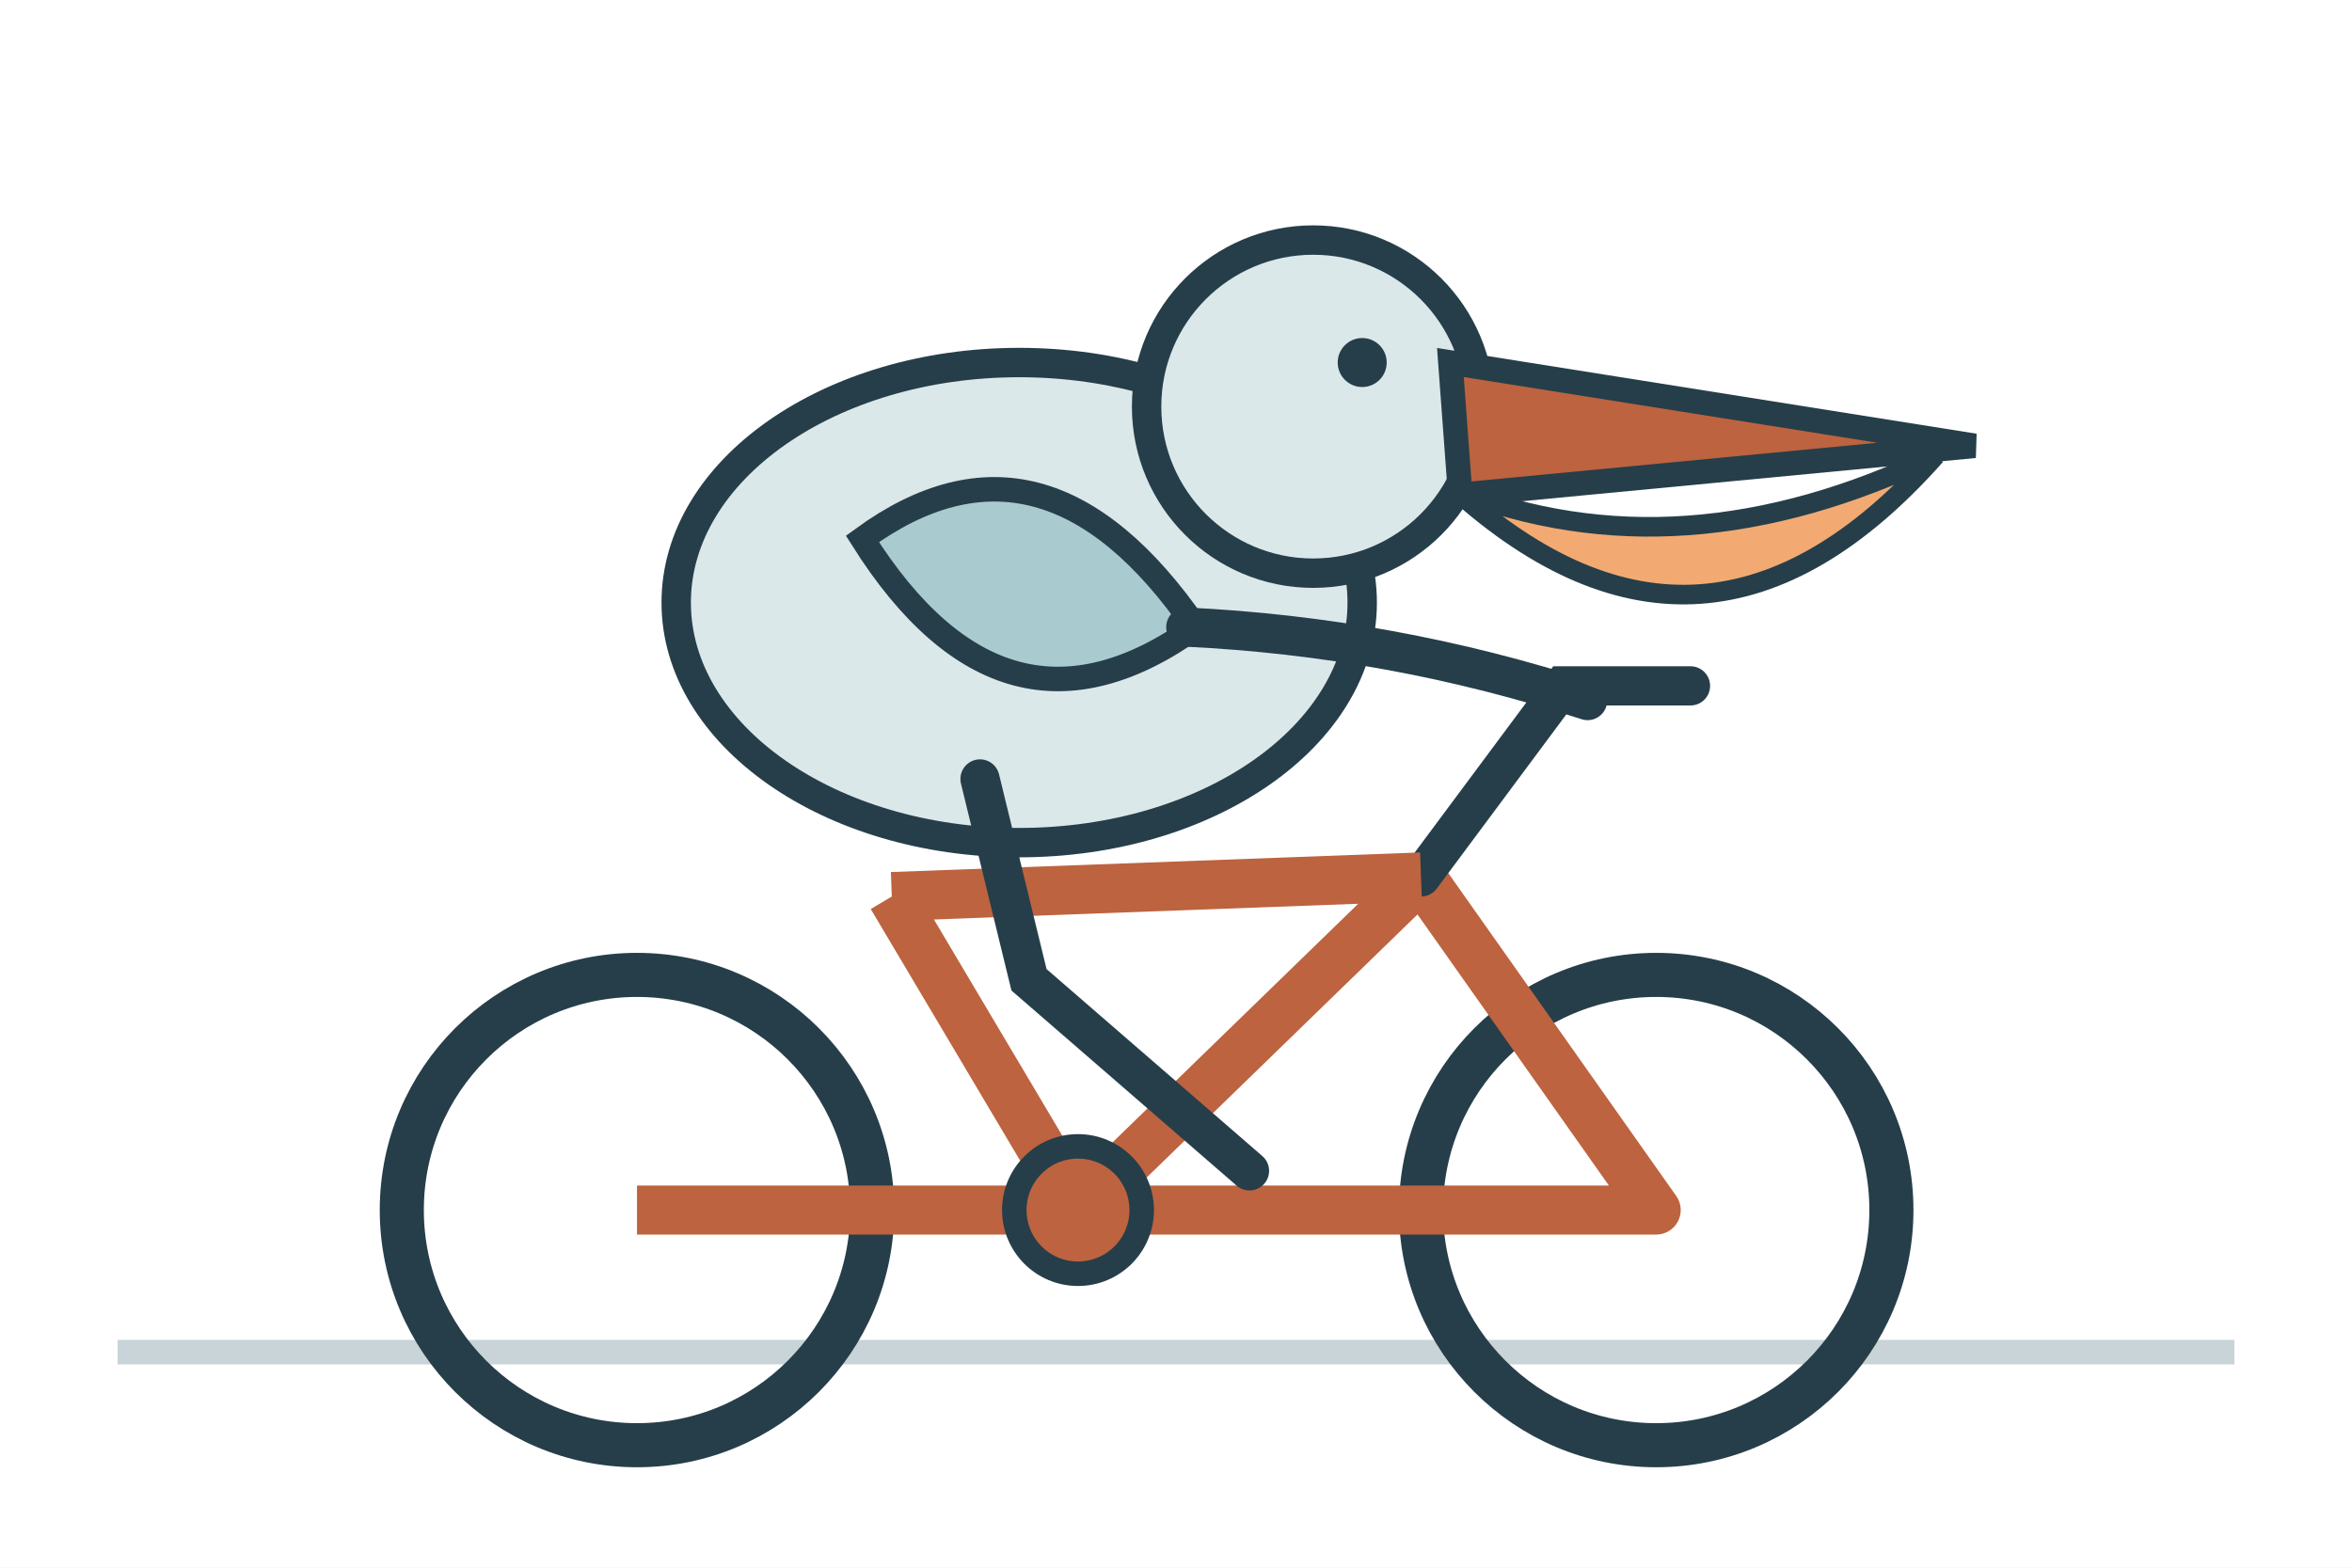
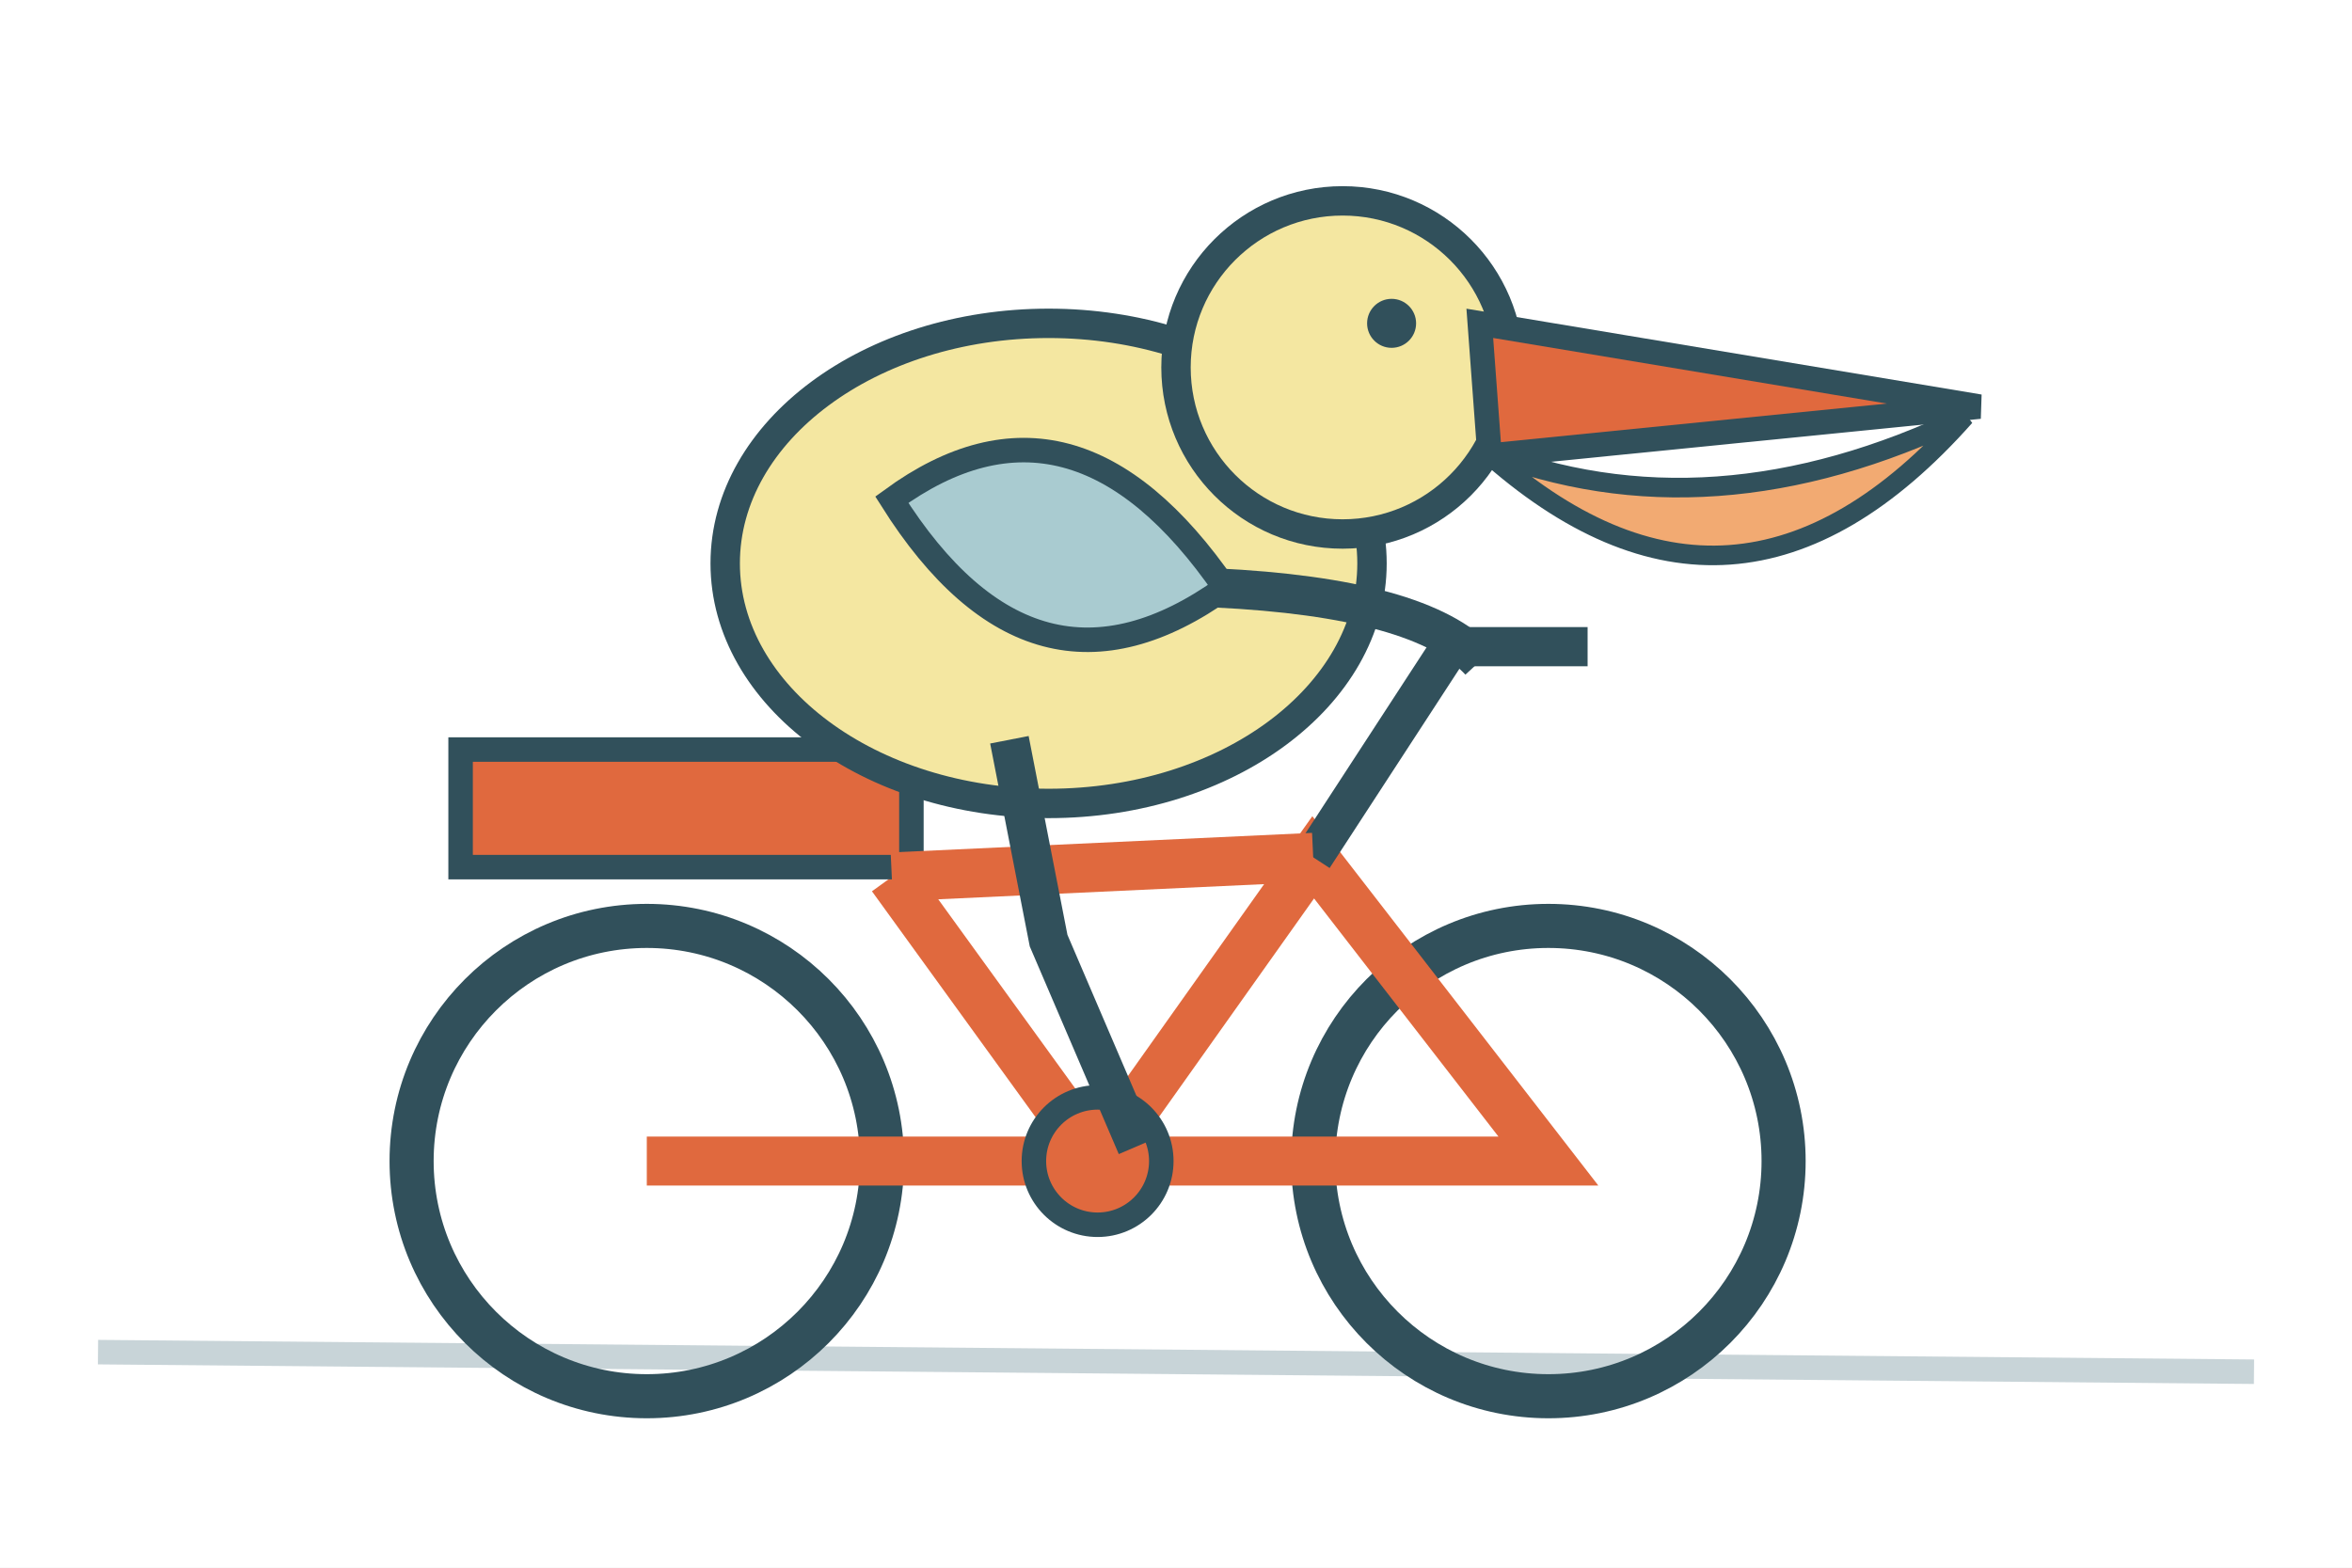
<svg xmlns="http://www.w3.org/2000/svg" width="480" height="320" viewBox="0 0 480 320">
  <rect width="480" height="320" fill="#ffffff" />
-   <path d="M24 276 H456" stroke="#c8d4d8" stroke-width="5" />
-   <circle data-role="front-wheel" cx="338" cy="247" r="48" fill="none" stroke="#263e49" stroke-width="9" />
-   <circle data-role="rear-wheel" cx="130" cy="247" r="48" fill="none" stroke="#263e49" stroke-width="9" />
-   <path data-role="frame" d="M130 247 L220 247 L290 179 L338 247 L220 247 L182 183" fill="none" stroke="#bd633f" stroke-width="10" stroke-linejoin="round" />
-   <path data-role="handlebar" d="M290 179 L319 140 L345 140" fill="none" stroke="#263e49" stroke-width="8" stroke-linecap="round" />
-   <circle data-role="pedal" cx="220" cy="247" r="13" fill="#bd633f" stroke="#263e49" stroke-width="5" />
-   <path data-role="frame-brace" d="M182 183 L290 179" stroke="#bd633f" stroke-width="10" />
-   <ellipse data-role="animal body pelican" cx="208" cy="123" rx="70" ry="49" fill="#dbe8ea" stroke="#263e49" stroke-width="6" />
-   <circle data-role="animal head" cx="268" cy="83" r="34" fill="#dbe8ea" stroke="#263e49" stroke-width="6" />
-   <path data-role="bill" d="M296 74 L403 91 L298 101 Z" fill="#bd633f" stroke="#263e49" stroke-width="5" />
-   <circle data-role="eye" cx="278" cy="74" r="5" fill="#263e49" />
-   <path data-role="gular pouch" d="M297 100 Q348 146 395 93 Q343 118 297 100 Z" fill="#f2aa72" stroke="#263e49" stroke-width="4" />
-   <path data-role="wing" d="M176 110 Q213 83 244 128 Q205 156 176 110 Z" fill="#a9cbd0" stroke="#263e49" stroke-width="5" />
-   <path data-role="foot pedal contact" d="M200 159 L210 200 L255 239" fill="none" stroke="#263e49" stroke-width="8" stroke-linecap="round" />
-   <path data-role="riding grip contact" d="M242 128 Q284 130 324 143" fill="none" stroke="#263e49" stroke-width="8" stroke-linecap="round" />
+   <path data-role="ground" d="M20 276 L460 280" stroke="#c8d4d8" stroke-width="5" />
+   <circle data-role="front-wheel" cx="316" cy="237" r="48" fill="none" stroke="#31505b" stroke-width="9" />
+   <circle data-role="rear-wheel" cx="132" cy="237" r="48" fill="none" stroke="#31505b" stroke-width="9" />
+   <path data-role="frame" d="M132 237 L224 237 L268 175 L316 237 L224 237 L182 179" fill="none" stroke="#e0693e" stroke-width="10" />
+   <path data-role="handlebar" d="M268 175 L296 132 L324 132" fill="none" stroke="#31505b" stroke-width="8" />
+   <circle data-role="pedal" cx="224" cy="237" r="13" fill="#e0693e" stroke="#31505b" stroke-width="5" />
+   <rect data-role="cargo-platform" x="94" y="153" width="92" height="24" fill="#e0693e" stroke="#31505b" stroke-width="5" />
+   <path data-role="frame-brace" d="M182 179 L268 175" stroke="#e0693e" stroke-width="10" />
+   <ellipse data-role="animal body pelican" cx="214" cy="115" rx="66" ry="49" fill="#f4e7a1" stroke="#31505b" stroke-width="6" />
+   <circle data-role="animal head" cx="274" cy="75" r="34" fill="#f4e7a1" stroke="#31505b" stroke-width="6" />
+   <path data-role="bill" d="M302 66 L404 83 L304 93 Z" fill="#e0693e" stroke="#31505b" stroke-width="5" />
+   <circle data-role="eye" cx="284" cy="66" r="5" fill="#31505b" />
+   <path data-role="gular pouch" d="M303 92 Q354 138 401 85 Q349 110 303 92 Z" fill="#f2aa72" stroke="#31505b" stroke-width="4" />
+   <path data-role="wing" d="M182 102 Q219 75 250 120 Q211 148 182 102 Z" fill="#a9cbd0" stroke="#31505b" stroke-width="5" />
+   <path data-role="foot pedal contact" d="M206 151 L214 192 L232 234" fill="none" stroke="#31505b" stroke-width="8" />
+   <path data-role="riding grip contact" d="M248 120 Q290 122 302 135" fill="none" stroke="#31505b" stroke-width="8" />
</svg>
